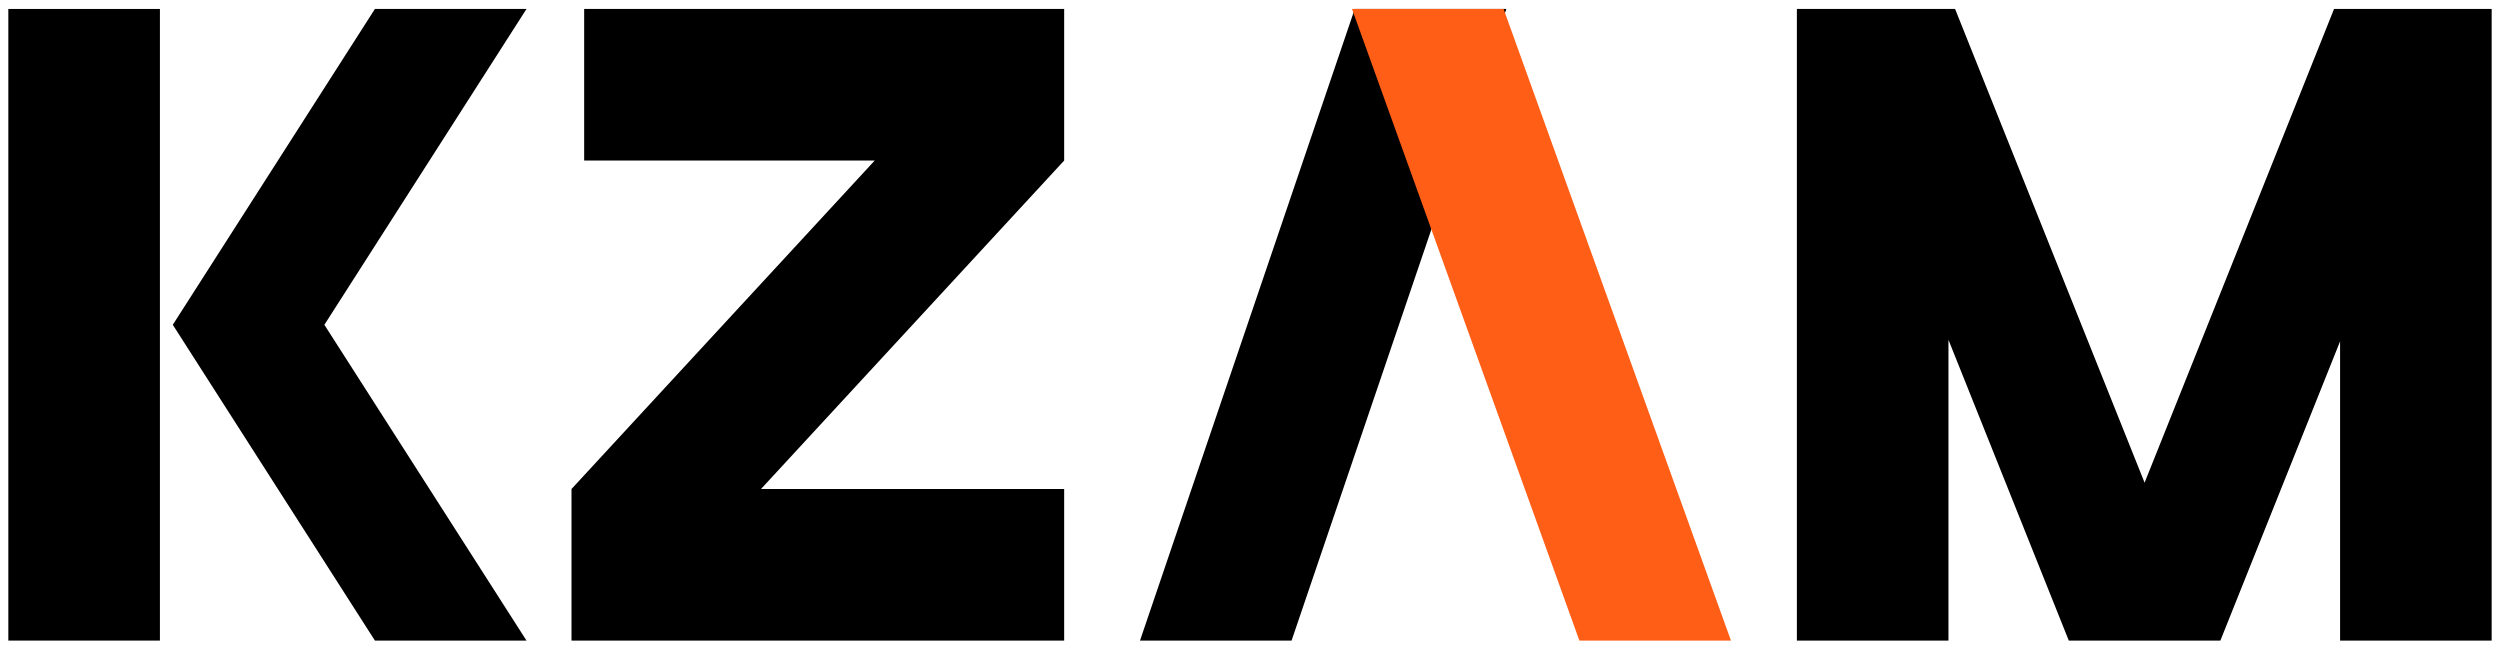
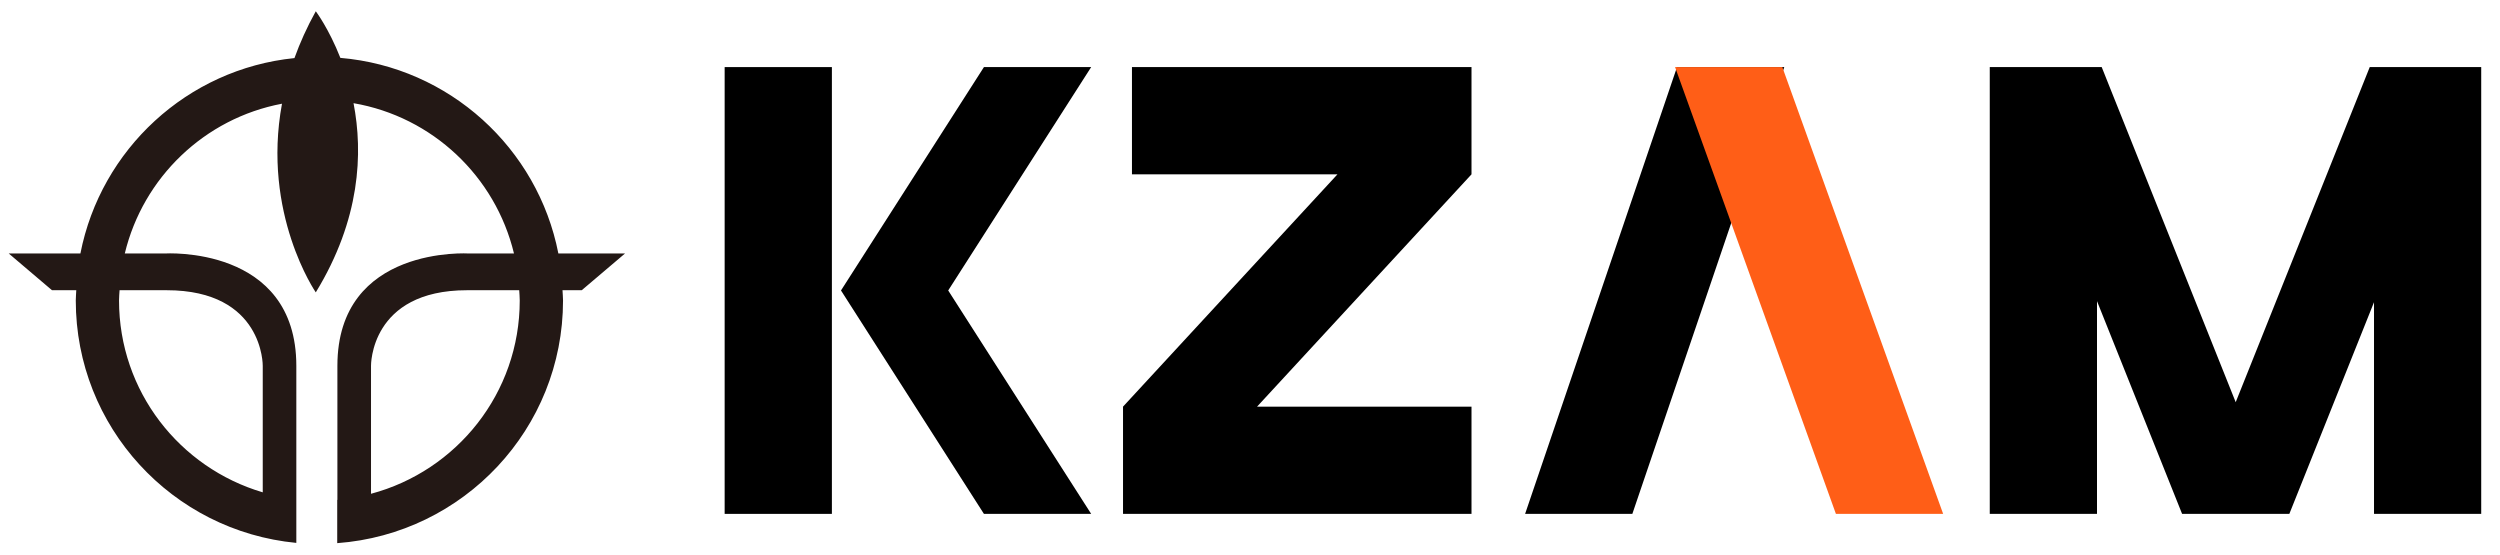
- <svg xmlns="http://www.w3.org/2000/svg" version="1.1" id="레이어_1" x="0px" y="0px" viewBox="0 0 600 157" style="enable-background:new 0 0 600 157;" xml:space="preserve">
+ <svg xmlns="http://www.w3.org/2000/svg" version="1.1" id="레이어_1" x="0px" y="0px" viewBox="0 0 708 157" style="enable-background:new 0 0 708 157;" xml:space="preserve">
  <style type="text/css">
	.st0{fill:#FF5E17;}
+ 	.st1{fill:#231815;}
</style>
  <g>
    <g>
      <g>
-         <rect x="2" y="2.15" width="36.38" height="151.59" />
+         <rect x="205.22" y="19" width="30.37" height="126.53" />
      </g>
      <g>
-         <polygon points="89.98,2.15 41.47,77.95 89.98,153.74 126.36,153.74 77.85,77.95 126.36,2.15    " />
+         <polygon points="278.65,19 238.17,82.26 278.65,145.53 309.02,145.53 268.53,82.26 309.02,19    " />
      </g>
      <g>
-         <polygon points="255.4,2.15 140.2,2.15 140.2,38.53 209.93,38.53 137.16,117.36 137.16,153.74 255.4,153.74 255.4,117.36      182.64,117.36 255.4,38.53    " />
+         <polygon points="416.73,19 320.57,19 320.57,49.37 378.77,49.37 318.04,115.16 318.04,145.53 416.73,145.53 416.73,115.16      356,115.16 416.73,49.37    " />
      </g>
    </g>
    <g>
-       <polygon points="309.98,153.74 273.6,153.74 325.14,2.15 361.52,2.15   " />
+       <polygon points="462.28,145.53 431.91,145.53 474.93,19 505.3,19   " />
    </g>
    <g>
-       <polygon class="st0" points="360.86,2.15 324.48,2.15 379.05,153.74 415.43,153.74   " />
+       <polygon class="st0" points="504.75,19 474.38,19 519.93,145.53 550.3,145.53   " />
    </g>
    <g>
-       <polygon points="593.52,2.15 561.62,2.15 560.17,2.15 514.7,115.84 469.22,2.15 467.63,2.15 435.87,2.15 431.25,2.15     431.25,153.74 467.63,153.74 467.63,81.55 496.51,153.74 499.54,153.74 529.86,153.74 532.89,153.74 561.62,81.92 561.62,153.74     598,153.74 598,2.15   " />
+       <polygon points="698.95,19 672.32,19 671.11,19 633.15,113.9 595.2,19 593.87,19 567.36,19 563.5,19 563.5,145.53 593.87,145.53     593.87,85.28 617.97,145.53 620.5,145.53 645.81,145.53 648.34,145.53 672.32,85.58 672.32,145.53 702.68,145.53 702.68,19   " />
    </g>
  </g>
+   <path class="st1" d="M147.19,85.09c0,26.24-17.84,48.27-42.12,54.75v-36.22c0,0-0.33-21.43,27.22-21.43h14.75  C147.09,83.15,147.19,84.11,147.19,85.09 M47.18,82.19c27.56,0,27.23,21.43,27.23,21.43v35.81c-23.56-6.96-40.7-28.63-40.7-54.34  c0-0.98,0.1-1.94,0.15-2.9H47.18L47.18,82.19z M177,71.79h-18.87c-5.83-29.85-30.88-52.77-61.74-55.4  c-3.28-8.34-6.96-13.2-6.96-13.2c-2.51,4.53-4.49,8.95-6.04,13.26C53.04,19.53,28.54,42.3,22.77,71.79H2.48l12.24,10.4h6.88  c-0.03,0.97-0.14,1.92-0.14,2.9c0,35.84,27.34,65.29,62.46,68.66v-3.59h0v-46.54c0-34.28-37.36-31.83-37.36-31.83H35.34  c5.18-21.54,22.6-38.28,44.52-42.42C74.1,60.53,89.43,82.8,89.43,82.8c12.63-20.67,13.42-39.45,10.69-53.58  c22.35,3.85,40.18,20.72,45.44,42.57h-12.65c0,0-37.36-2.45-37.36,31.83v37.94l-0.05,0.01v12.25c35.79-2.65,63.95-32.38,63.95-68.73  c0-0.98-0.11-1.93-0.15-2.9h5.45L177,71.79L177,71.79z" />
</svg>
